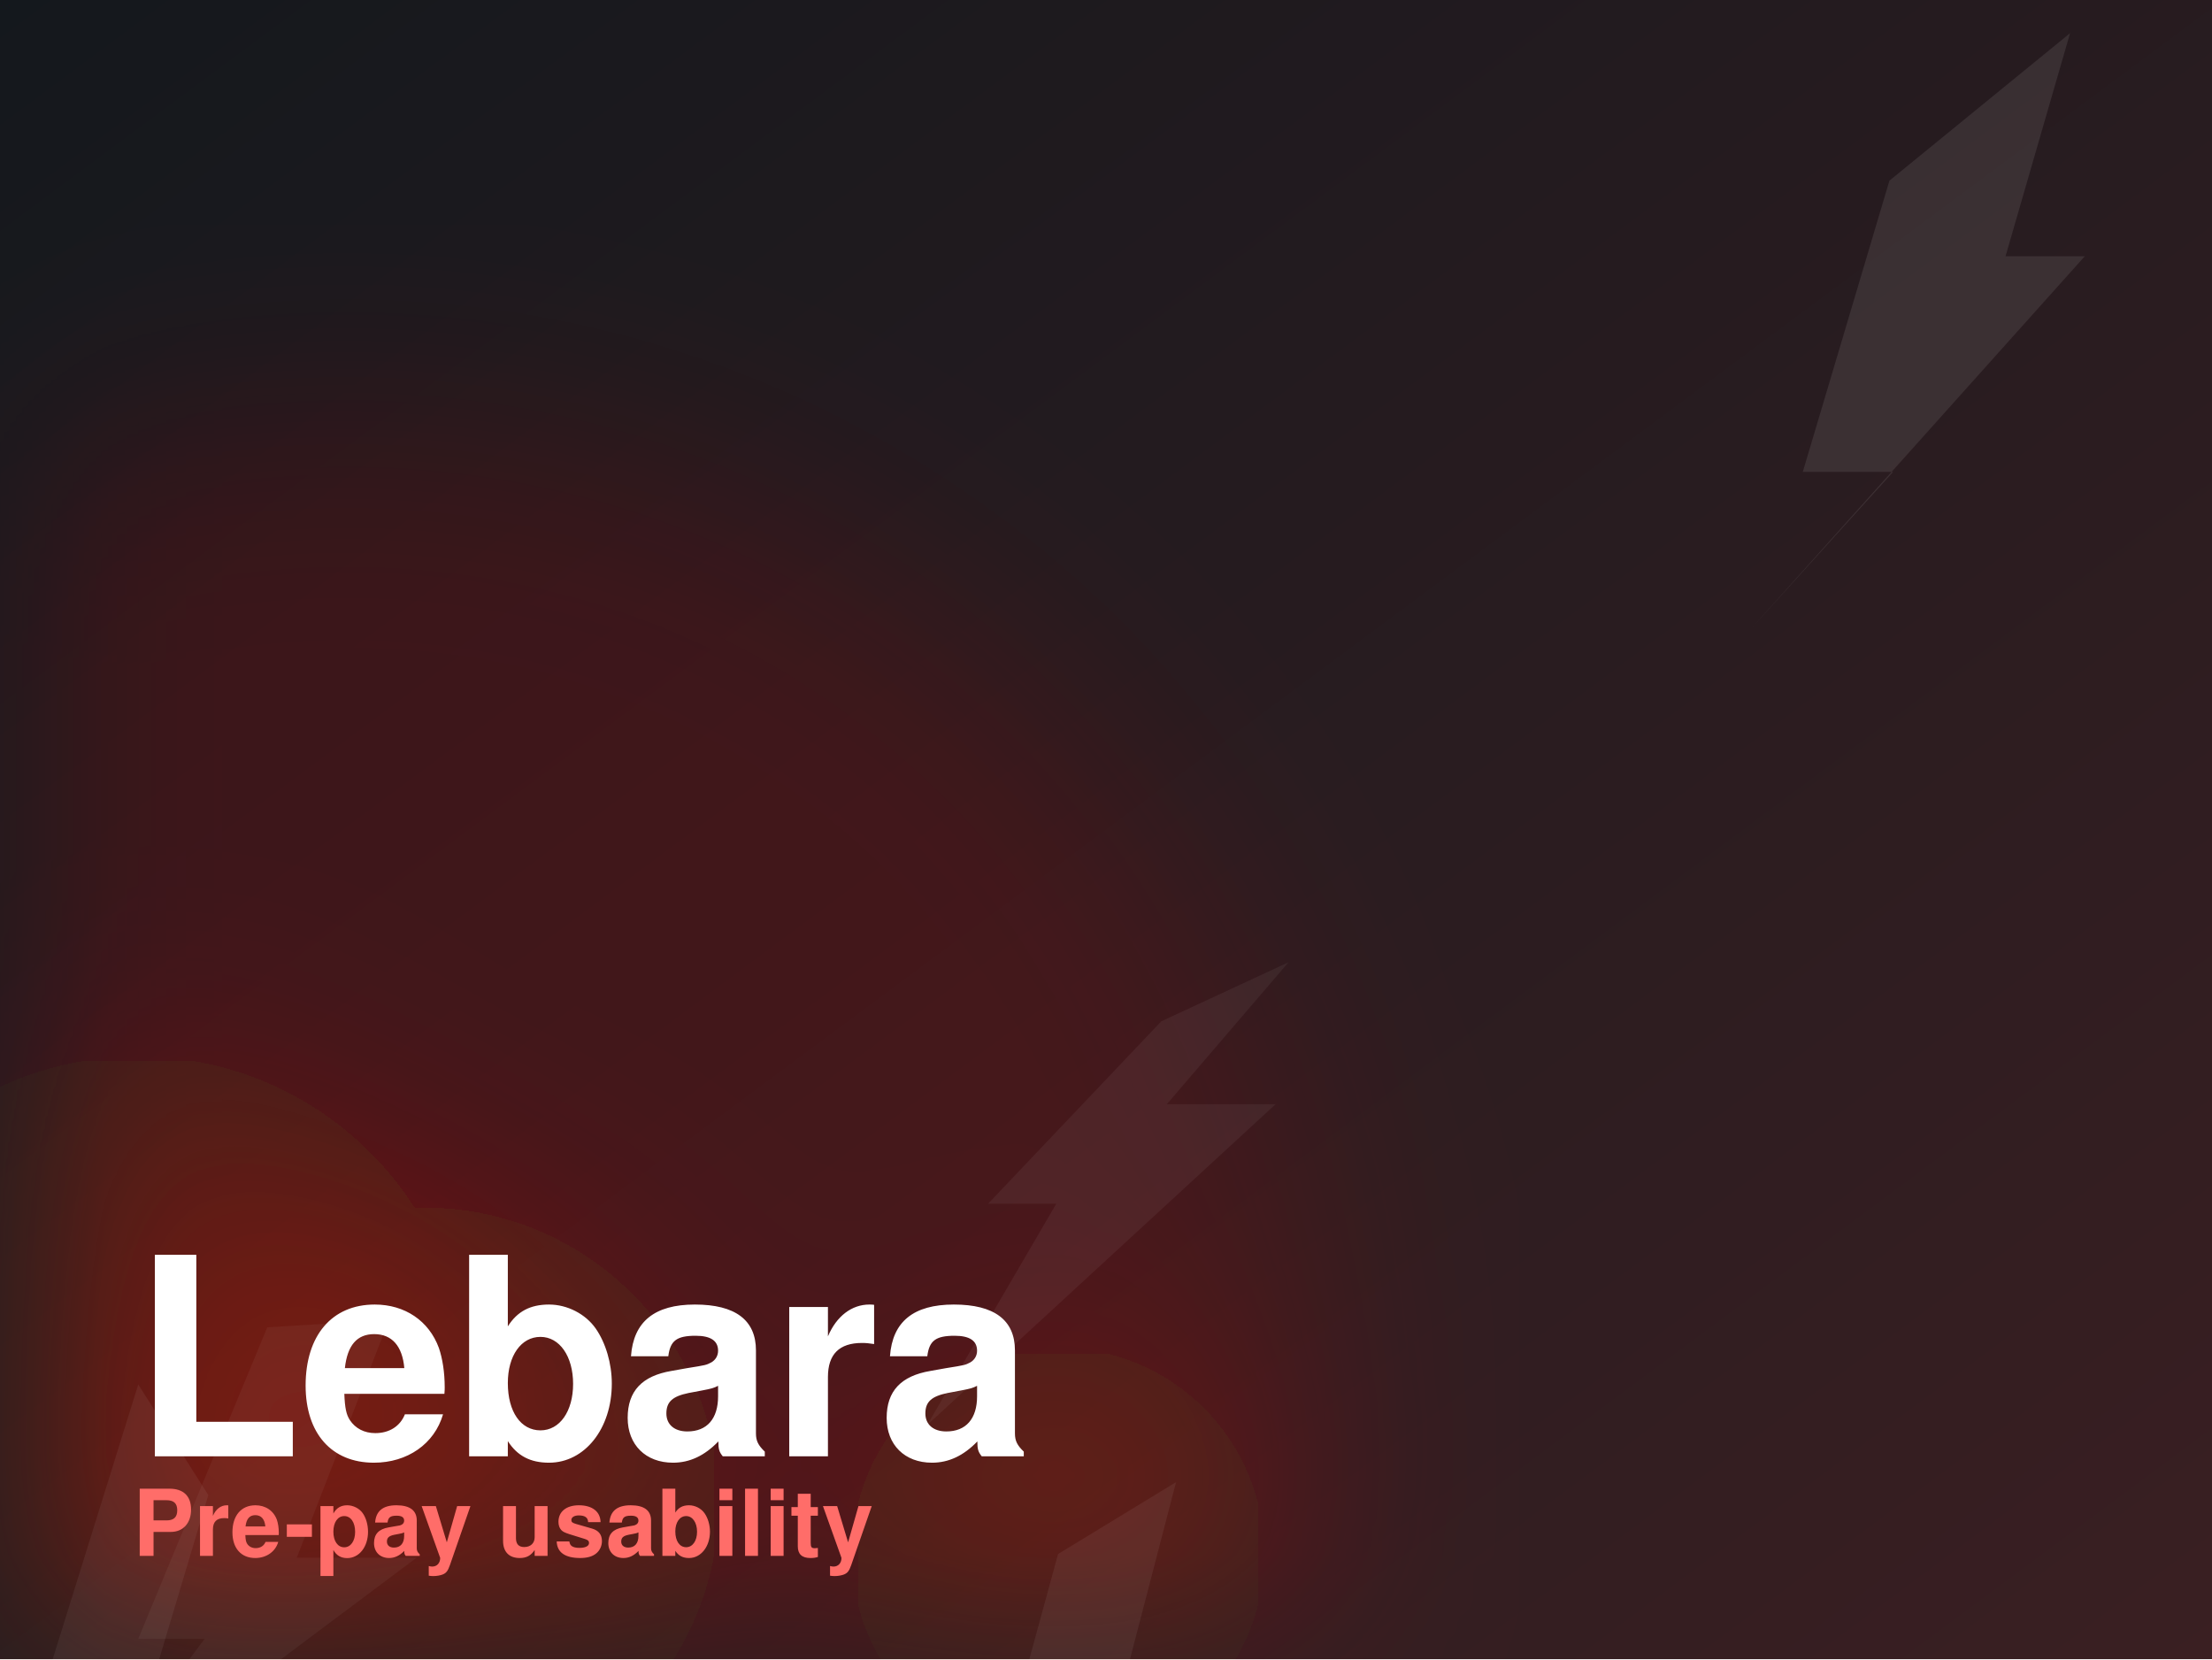
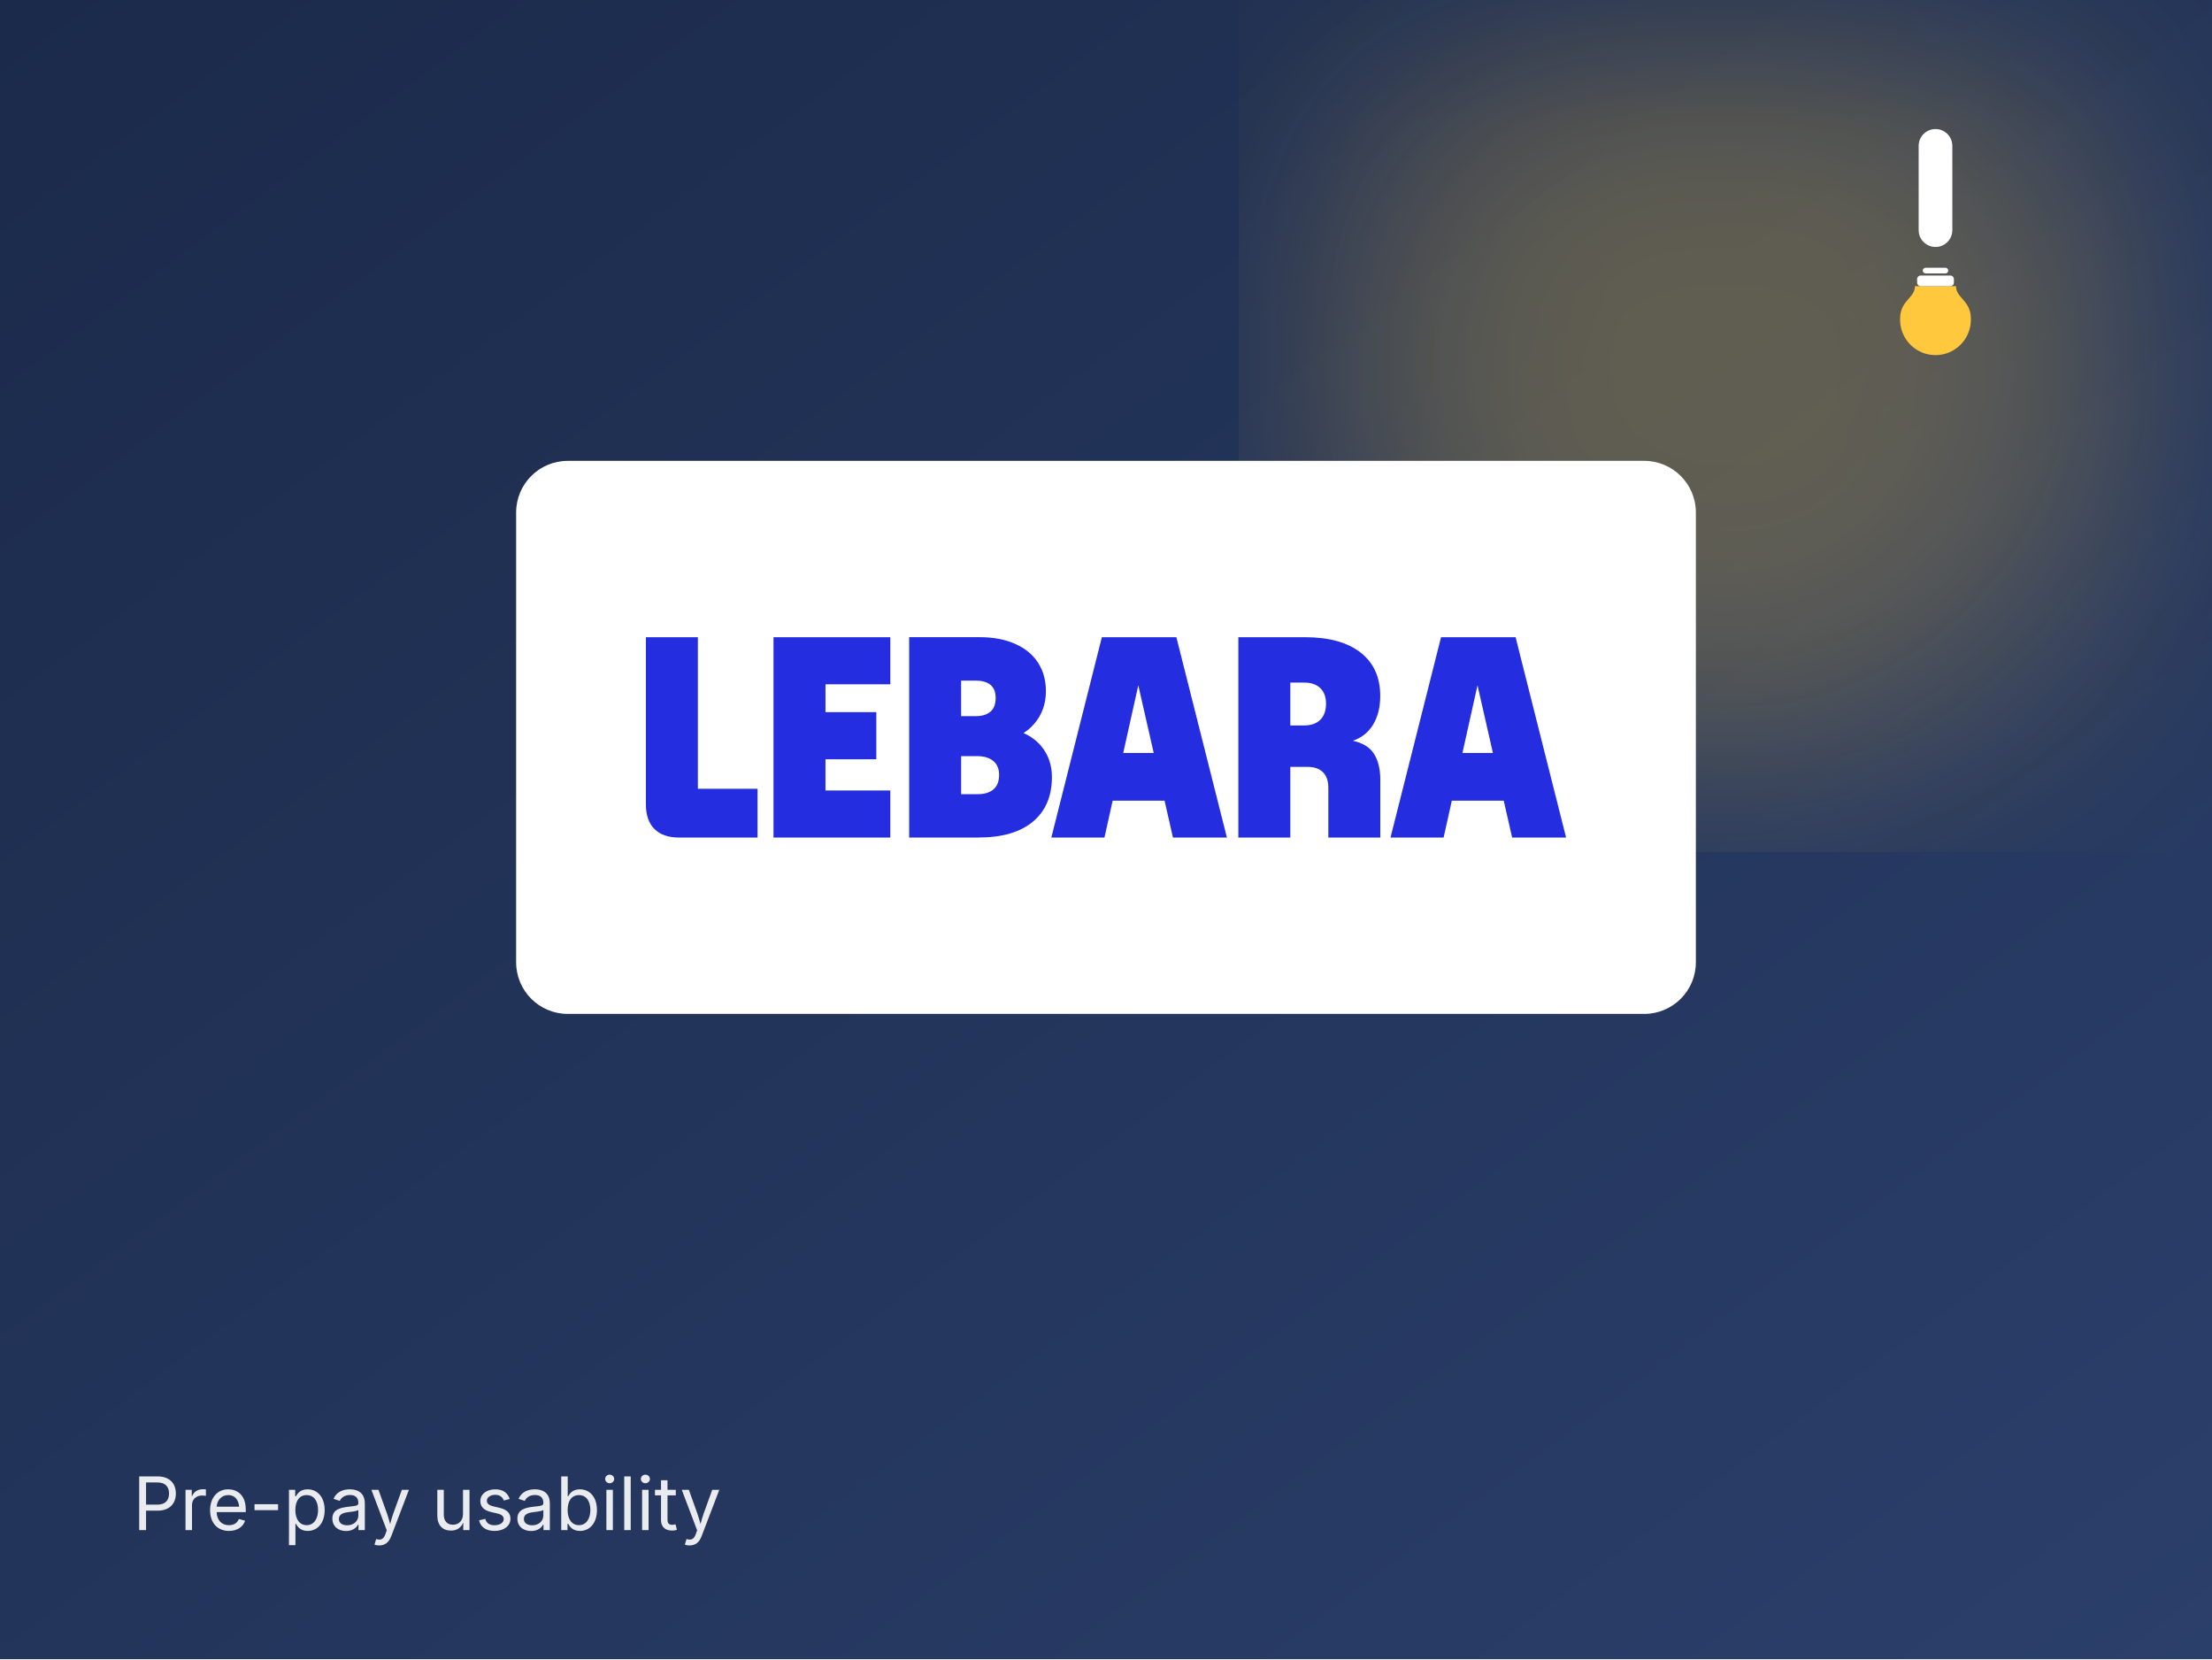
<svg xmlns="http://www.w3.org/2000/svg" width="1200" height="900" viewBox="0 0 1200 900">
  <defs>
    <linearGradient id="g" x1="0" y1="0" x2="1" y2="1">
-       <stop offset="0" stop-color="#14181D" />
-       <stop offset="1" stop-color="#3a1f22" />
+       <stop offset="0" stop-color="#1B2A4A" />
+       <stop offset="1" stop-color="#2B3F6B" />
    </linearGradient>
    <filter id="b">
-       <feGaussianBlur stdDeviation="60" />
+       <feGaussianBlur stdDeviation="70" />
    </filter>
  </defs>
  <rect width="1200" height="900" fill="url(#g)" />
  <g filter="url(#b)">
-     <circle cx="574" cy="843" r="112" fill="#E4130E" opacity="0.184" />
-     <circle cx="75" cy="751" r="178" fill="#E4130E" opacity="0.191" />
-     <circle cx="230" cy="815" r="160" fill="#E4130E" opacity="0.184" />
-     <circle cx="188" cy="758" r="530" fill="#E4130E" opacity="0.150" />
+     <circle cx="936" cy="198" r="220" fill="#FFC83D" opacity=".28" />
  </g>
-   <path d="M630 554 l-94 99 h37 l-70 120 l189 -174 h-59 l66 -77 z" fill="#fff" opacity="0.052" />
-   <path d="M1025 98 l-47 158 h49 l-77 85 l181 -202 h-43 l35 -121 z" fill="#fff" opacity="0.088" />
-   <path d="M145 720 l-70 169 h36 l-72 96 l187 -140 h-65 l50 -129 z" fill="#fff" opacity="0.046" />
-   <path d="M574 843 l-44 161 h40 l-76 93 l181 -170 h-69 l32 -123 z" fill="#fff" opacity="0.059" />
-   <path d="M75 751 l-52 167 h39 l-73 155 l152 -135 h-66 l38 -127 z" fill="#fff" opacity="0.056" />
-   <g font-family="Manrope, Helvetica, Arial, sans-serif" fill="#fff">
-     <text x="72" y="790" font-size="150" font-weight="800" letter-spacing="-1">Lebara</text>
-     <text x="72" y="844" font-size="50" font-weight="600" fill="#ff6d69">Pre-pay usability</text>
+   <g transform="translate(1050 70) scale(1.6) translate(-358.92 0)">
+     <rect x="353.21" y="0" width="11.42" height="39.98" rx="5.71" fill="#fff" />
+     <path d="M351.96 53.26 c0 4.08 -5.04 4.80 -5.04 11.04 a12.00 12.00 0 1 0 23.99 0 c0 -6.24 -5.04 -6.96 -5.04 -11.04z" fill="#FFC83D" />
+     <rect x="352.68" y="49.67" width="12.48" height="3.60" rx="1.20" fill="#fff" />
+     <rect x="354.60" y="47.03" width="8.64" height="1.92" rx="0.96" fill="#fff" />
  </g>
+   <g transform="translate(280.0 250)">
+     <rect width="640" height="300" rx="28" fill="#fff" />
+     <g transform="translate(70.40 95.65) scale(0.4992)">
+       <g clip-path="url(#clip0_177_6195)" id="g14" transform="scale(8.064516)">
+         <path d="M 7.004,0 H 0 V 22.525 C 0,23.978 0.385,25.087 1.155,25.852 1.925,26.617 3.04,27 4.501,27 H 15.044 V 20.421 H 7.004 Z" id="path2" style="fill:#242ee0" />
+         <path d="m 17.195,27 h 15.739 v -6.349 h -8.736 v -4.205 h 6.851 V 10.097 H 24.199 V 6.349 h 8.736 V 0 H 17.195 Z" id="path4" style="fill:#242ee0" />
+         <path d="m 53.885,15.568 c -0.551,-0.97 -1.325,-1.739 -2.327,-2.313 -0.219,-0.126 -0.446,-0.235 -0.678,-0.339 0.551,-0.348 1.041,-0.77 1.466,-1.27 1.037,-1.209 1.557,-2.67 1.557,-4.379 0,-1.452 -0.354,-2.727 -1.059,-3.827 C 52.14,2.344 51.107,1.496 49.747,0.896 48.386,0.296 46.798,-0.004 44.974,-0.004 H 35.473 V 26.996 h 9.274 c 3.233,0 5.7,-0.713 7.406,-2.144 1.706,-1.426 2.559,-3.431 2.559,-6.005 0,-1.222 -0.276,-2.318 -0.827,-3.288 z M 42.476,5.854 h 1.999 c 0.844,0 1.5,0.191 1.964,0.574 0.464,0.383 0.691,0.97 0.691,1.761 0,0.844 -0.236,1.461 -0.713,1.857 -0.477,0.396 -1.124,0.591 -1.942,0.591 H 42.476 V 5.858 Z M 46.842,20.499 c -0.499,0.435 -1.199,0.652 -2.095,0.652 h -2.27 v -5.127 h 2.117 c 0.949,0 1.684,0.217 2.213,0.652 0.525,0.435 0.787,1.057 0.787,1.874 0,0.865 -0.249,1.518 -0.752,1.952 z" id="path6" style="fill:#242ee0" />
+         <path d="m 61.444,0 -6.811,27 h 7.157 l 1.107,-4.97 H 69.891 L 71.024,27 h 7.27 L 71.483,0 H 61.439 Z m 2.878,15.602 2.03,-9.119 2.078,9.119 h -4.103 z" id="path8" style="fill:#242ee0" />
+         <path d="M 97.993,11.78 C 98.631,10.736 98.955,9.445 98.955,7.919 98.955,5.397 98.071,3.444 96.3,2.066 94.528,0.687 92.03,0 88.797,0 H 79.834 v 27 h 7.004 v -9.523 h 2.349 c 0.897,0 1.584,0.243 2.06,0.726 0.472,0.483 0.713,1.174 0.713,2.066 V 27 h 7.004 v -7.801 c 0,-1.426 -0.284,-2.587 -0.849,-3.479 -0.564,-0.891 -1.514,-1.478 -2.848,-1.761 1.181,-0.409 2.091,-1.135 2.73,-2.179 z m -7.117,-0.652 c -0.512,0.509 -1.242,0.765 -2.192,0.765 h -1.846 V 6.118 h 1.885 c 0.923,0 1.64,0.248 2.157,0.748 0.512,0.496 0.77,1.192 0.77,2.083 0,0.944 -0.258,1.67 -0.77,2.179 z" id="path10" style="fill:#242ee0" />
+         <path d="M 116.729,27 H 124 L 117.193,0 h -10.044 l -6.811,27 h 7.157 l 1.106,-4.97 h 6.995 z m -6.697,-11.398 2.03,-9.119 2.077,9.119 h -4.103 z" id="path12" style="fill:#242ee0" />
+       </g>
+       <defs id="defs19">
+         <clipPath id="clip0_177_6195">
+           <rect width="124" height="27" id="rect16" x="0" y="0" style="fill:#ffffff" />
+         </clipPath>
+       </defs>
+     </g>
+   </g>
+   <text x="72" y="830" font-family="Helvetica Neue, Inter, Arial, sans-serif" font-size="40" fill="#fff" opacity=".9">Pre-pay usability</text>
</svg>
